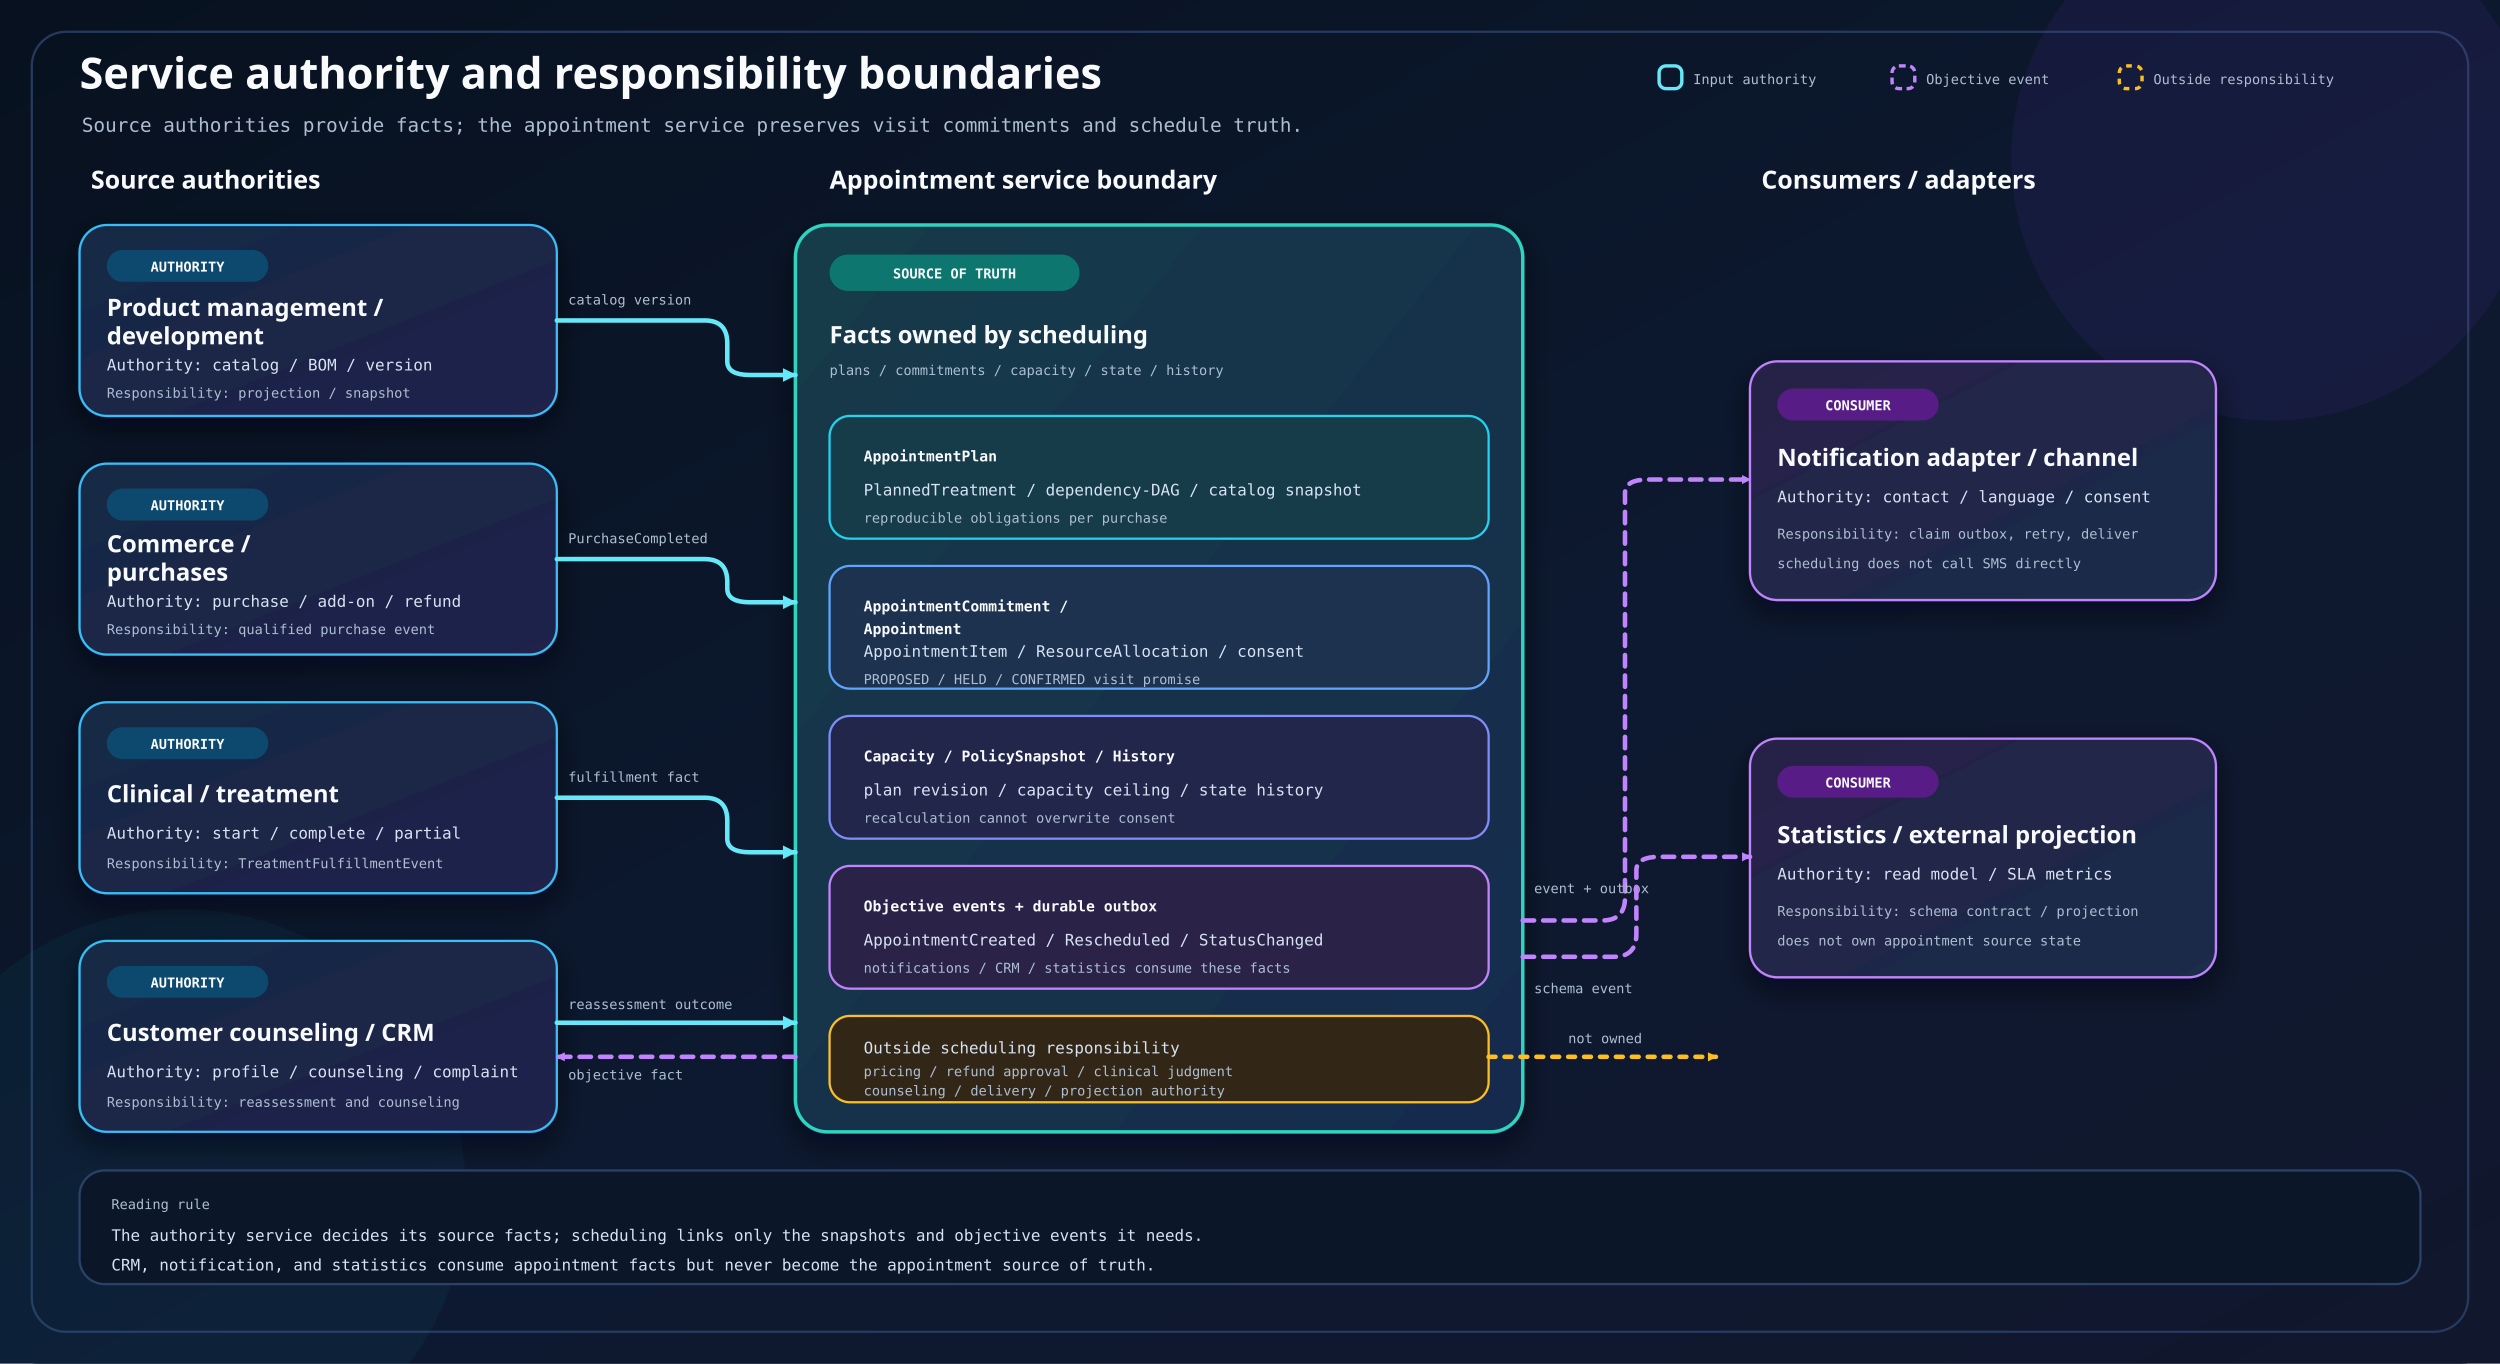
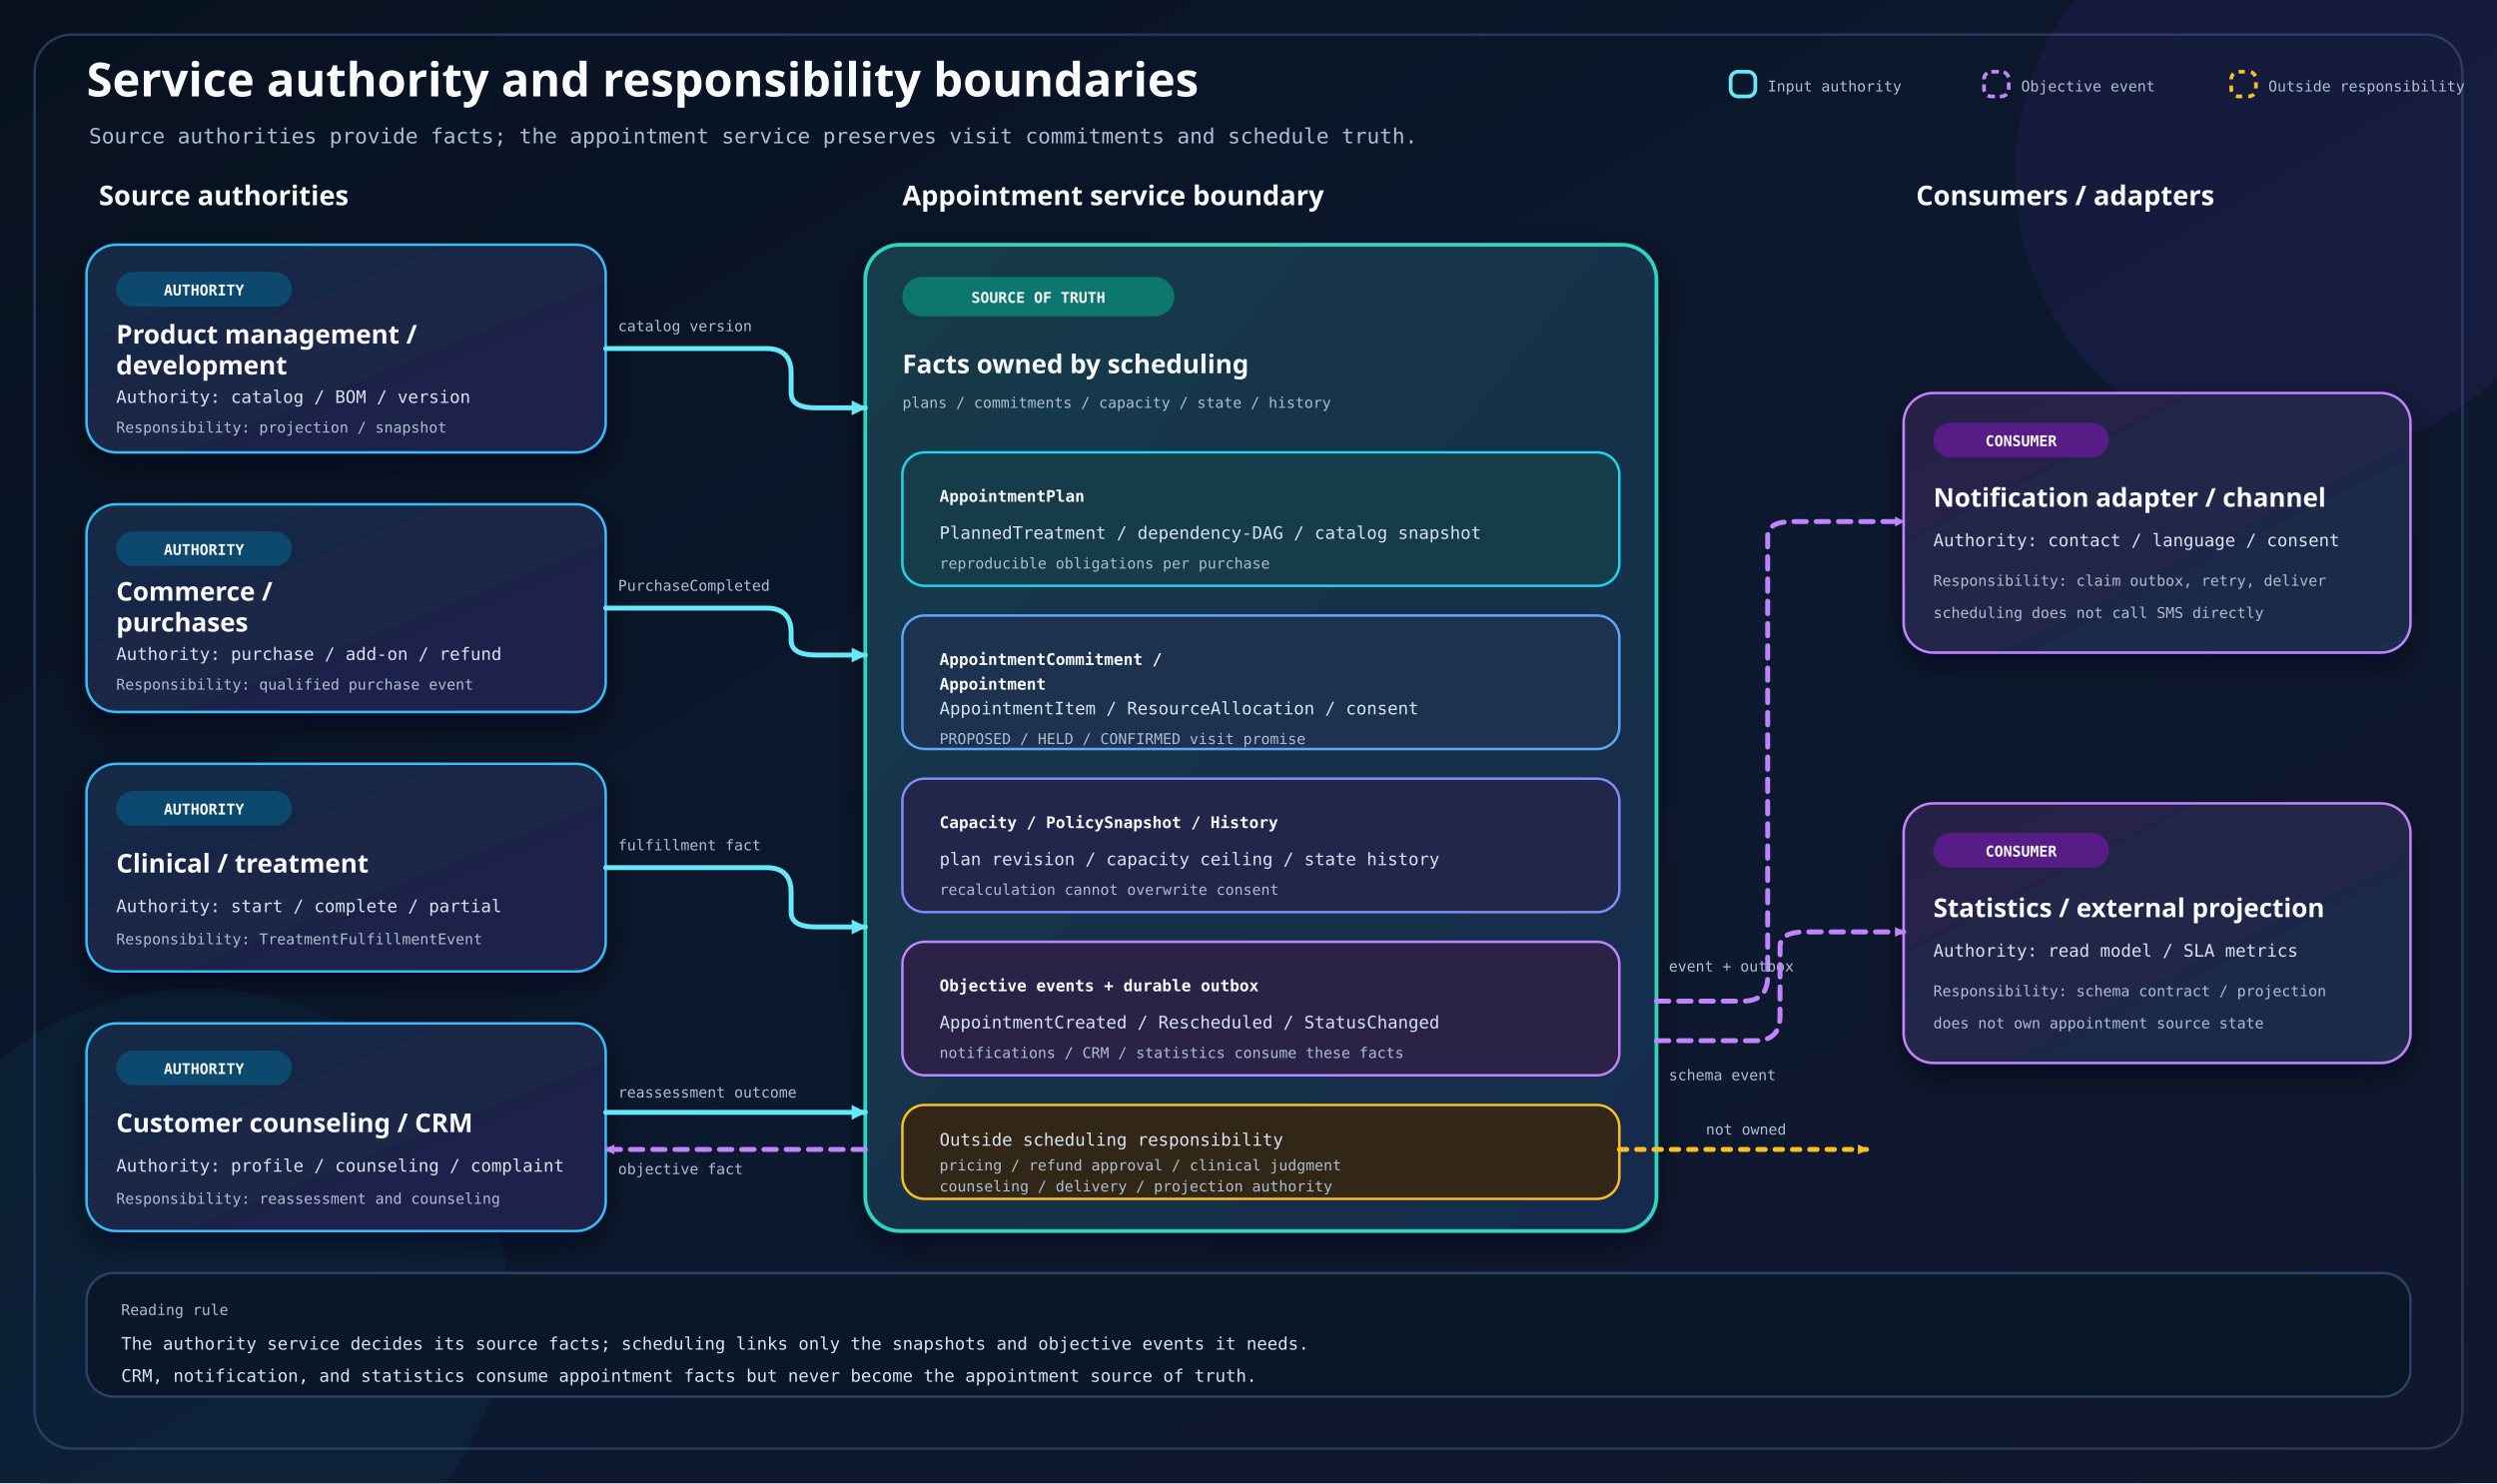
- <svg xmlns="http://www.w3.org/2000/svg" width="2200" height="1200" viewBox="0 0 2200 1200" role="img" aria-labelledby="title desc">
+ <svg xmlns="http://www.w3.org/2000/svg" width="2020" height="1200" viewBox="0 0 2020 1200" role="img" aria-labelledby="title desc">
  <defs>
    <linearGradient id="bg" x1="0" y1="0" x2="1" y2="1">
      <stop offset="0" stop-color="#07111f" />
      <stop offset="0.55" stop-color="#0d1930" />
      <stop offset="1" stop-color="#11172d" />
    </linearGradient>
    <linearGradient id="authorityFill" x1="0" y1="0" x2="1" y2="1">
      <stop offset="0" stop-color="#162b45" />
      <stop offset="1" stop-color="#202049" />
    </linearGradient>
    <linearGradient id="appointmentFill" x1="0" y1="0" x2="1" y2="1">
      <stop offset="0" stop-color="#123b4a" />
      <stop offset="1" stop-color="#192b4d" />
    </linearGradient>
    <linearGradient id="consumerFill" x1="0" y1="0" x2="1" y2="1">
      <stop offset="0" stop-color="#292147" />
      <stop offset="1" stop-color="#192d4a" />
    </linearGradient>
    <filter id="shadow" x="-20%" y="-20%" width="140%" height="150%">
      <feDropShadow dx="0" dy="10" stdDeviation="12" flood-color="#020617" flood-opacity="0.58" />
    </filter>
    <marker id="inputArrow" viewBox="0 0 14 14" markerWidth="14" markerHeight="14" refX="12" refY="7" orient="auto" markerUnits="userSpaceOnUse" data-role="primary" data-size="14x14" data-tip-direction="positive-x">
      <path d="M 1 1 L 13 7 L 1 13 Z" fill="#67e8f9" data-solid-head="true" />
    </marker>
    <marker id="eventArrow" viewBox="0 0 10 10" markerWidth="10" markerHeight="10" refX="8" refY="5" orient="auto" markerUnits="userSpaceOnUse" data-role="secondary" data-size="10x10" data-tip-direction="positive-x">
      <path d="M 1 1 L 9 5 L 1 9 Z" fill="#c084fc" data-solid-head="true" />
    </marker>
    <marker id="boundaryArrow" viewBox="0 0 10 10" markerWidth="10" markerHeight="10" refX="8" refY="5" orient="auto" markerUnits="userSpaceOnUse" data-role="secondary" data-size="10x10" data-tip-direction="positive-x">
      <path d="M 1 1 L 9 5 L 1 9 Z" fill="#fbbf24" data-solid-head="true" />
    </marker>
    <style>
      .title{font-family:"Architects Daughter","goorm Sans",sans-serif;font-size:38px;font-weight:700;fill:#f8fafc}.subtitle{font-family:"Comic Mono","goorm Sans Code",monospace;font-size:17px;fill:#aebed2}.section{font-family:"Architects Daughter","goorm Sans",sans-serif;font-size:22px;font-weight:700;fill:#f8fafc}.card-title{font-family:"Architects Daughter","goorm Sans",sans-serif;font-size:21px;font-weight:700;fill:#f8fafc}.body{font-family:"Comic Mono","goorm Sans Code",monospace;font-size:14px;fill:#d7e3f3}.small{font-family:"Comic Mono","goorm Sans Code",monospace;font-size:12px;fill:#aebed2}.code{font-family:"Comic Mono","goorm Sans Code",monospace;font-size:13px;font-weight:700;fill:#f8fafc}.pill{font-family:"Comic Mono","goorm Sans Code",monospace;font-size:12px;font-weight:700;fill:#f8fafc}.connector{fill:none;stroke-linecap:round;stroke-linejoin:round;stroke-width:4}.input-line{stroke:#67e8f9;marker-end:url(#inputArrow)}.event-line{stroke:#c084fc;stroke-dasharray:10 8;marker-end:url(#eventArrow)}.boundary-line{stroke:#fbbf24;stroke-dasharray:6 8;marker-end:url(#boundaryArrow)}
    </style>
  </defs>
-   <rect width="2200" height="1200" fill="url(#bg)" />
-   <rect width="2200" height="1200" rx="34" fill="url(#bg)" />
-   <rect x="28" y="28" width="2144" height="1144" rx="30" fill="none" stroke="#263a5e" stroke-width="2" />
-   <circle cx="2000" cy="140" r="230" fill="#7c3aed" opacity=".08" />
+   <rect width="2020" height="1200" fill="url(#bg)" />
+   <rect width="2020" height="1200" rx="34" fill="url(#bg)" />
+   <rect x="28" y="28" width="1964" height="1144" rx="30" fill="none" stroke="#263a5e" stroke-width="2" />
+   <circle cx="1860" cy="140" r="230" fill="#7c3aed" opacity=".08" />
  <circle cx="160" cy="1050" r="250" fill="#0891b2" opacity=".07" />
  <text class="title" x="70" y="78">Service authority and responsibility boundaries</text>
  <text class="subtitle" x="72" y="116">Source authorities provide facts; the appointment service preserves visit commitments and schedule truth.</text>
-   <g transform="translate(1460 58)">
+   <g transform="translate(1400 58)">
    <rect x="0" y="0" width="20" height="20" rx="6" fill="none" stroke="#67e8f9" stroke-width="3" />
    <text class="small" x="30" y="16">Input authority</text>
    <rect x="205" y="0" width="20" height="20" rx="6" fill="none" stroke="#c084fc" stroke-width="3" stroke-dasharray="6 4" />
    <text class="small" x="235" y="16">Objective event</text>
    <rect x="405" y="0" width="20" height="20" rx="6" fill="none" stroke="#fbbf24" stroke-width="3" stroke-dasharray="5 5" />
    <text class="small" x="435" y="16">Outside responsibility</text>
  </g>
  <text class="section" x="80" y="166">Source authorities</text>
  <text class="section" x="730" y="166">Appointment service boundary</text>
  <text class="section" x="1550" y="166">Consumers / adapters</text>
  <g filter="url(#shadow)">
    <rect x="70" y="198" width="420" height="168" rx="24" fill="url(#authorityFill)" stroke="#38bdf8" stroke-width="2" />
    <rect x="94" y="220" width="142" height="28" rx="14" fill="#0c4a6e" />
    <text class="pill" x="165" y="239" text-anchor="middle">AUTHORITY</text>
    <text class="card-title" x="94" y="278">
      <tspan x="94" dy="0">Product management /</tspan>
      <tspan x="94" dy="25">development</tspan>
    </text>
    <text class="body" x="94" y="326">Authority: catalog / BOM / version</text>
    <text class="small" x="94" y="350">Responsibility: projection / snapshot</text>
    <rect x="70" y="408" width="420" height="168" rx="24" fill="url(#authorityFill)" stroke="#38bdf8" stroke-width="2" />
    <rect x="94" y="430" width="142" height="28" rx="14" fill="#0c4a6e" />
    <text class="pill" x="165" y="449" text-anchor="middle">AUTHORITY</text>
    <text class="card-title" x="94" y="486">
      <tspan x="94" dy="0">Commerce /</tspan>
      <tspan x="94" dy="25">purchases</tspan>
    </text>
    <text class="body" x="94" y="534">Authority: purchase / add-on / refund</text>
    <text class="small" x="94" y="558">Responsibility: qualified purchase event</text>
    <rect x="70" y="618" width="420" height="168" rx="24" fill="url(#authorityFill)" stroke="#38bdf8" stroke-width="2" />
    <rect x="94" y="640" width="142" height="28" rx="14" fill="#0c4a6e" />
    <text class="pill" x="165" y="659" text-anchor="middle">AUTHORITY</text>
    <text class="card-title" x="94" y="706">Clinical / treatment</text>
    <text class="body" x="94" y="738">Authority: start / complete / partial</text>
    <text class="small" x="94" y="764">Responsibility: TreatmentFulfillmentEvent</text>
    <rect x="70" y="828" width="420" height="168" rx="24" fill="url(#authorityFill)" stroke="#38bdf8" stroke-width="2" />
    <rect x="94" y="850" width="142" height="28" rx="14" fill="#0c4a6e" />
    <text class="pill" x="165" y="869" text-anchor="middle">AUTHORITY</text>
    <text class="card-title" x="94" y="916">Customer counseling / CRM</text>
    <text class="body" x="94" y="948">Authority: profile / counseling / complaint</text>
    <text class="small" x="94" y="974">Responsibility: reassessment and counseling</text>
  </g>
  <g filter="url(#shadow)">
    <rect x="700" y="198" width="640" height="798" rx="28" fill="url(#appointmentFill)" stroke="#2dd4bf" stroke-width="3" />
    <rect x="730" y="224" width="220" height="32" rx="16" fill="#0f766e" />
    <text class="pill" x="840" y="245" text-anchor="middle">SOURCE OF TRUTH</text>
    <text class="card-title" x="730" y="302">Facts owned by scheduling</text>
    <text class="small" x="730" y="330">plans / commitments / capacity / state / history</text>
    <rect x="730" y="366" width="580" height="108" rx="18" fill="#153a4a" stroke="#22d3ee" stroke-width="2" />
    <text class="code" x="760" y="406">AppointmentPlan</text>
    <text class="body" x="760" y="436">PlannedTreatment / dependency-DAG / catalog snapshot</text>
    <text class="small" x="760" y="460">reproducible obligations per purchase</text>
    <rect x="730" y="498" width="580" height="108" rx="18" fill="#1a3150" stroke="#60a5fa" stroke-width="2" />
    <text class="code" x="760" y="538">
      <tspan x="760" dy="0">AppointmentCommitment /</tspan>
      <tspan x="760" dy="20">Appointment</tspan>
    </text>
    <text class="body" x="760" y="578">AppointmentItem / ResourceAllocation / consent</text>
    <text class="small" x="760" y="602">PROPOSED / HELD / CONFIRMED visit promise</text>
    <rect x="730" y="630" width="580" height="108" rx="18" fill="#20264b" stroke="#818cf8" stroke-width="2" />
    <text class="code" x="760" y="670">Capacity / PolicySnapshot / History</text>
    <text class="body" x="760" y="700">plan revision / capacity ceiling / state history</text>
    <text class="small" x="760" y="724">recalculation cannot overwrite consent</text>
    <rect x="730" y="762" width="580" height="108" rx="18" fill="#292347" stroke="#c084fc" stroke-width="2" />
    <text class="code" x="760" y="802">Objective events + durable outbox</text>
    <text class="body" x="760" y="832">AppointmentCreated / Rescheduled / StatusChanged</text>
    <text class="small" x="760" y="856">notifications / CRM / statistics consume these facts</text>
    <rect x="730" y="894" width="580" height="76" rx="18" fill="#332817" stroke="#fbbf24" stroke-width="2" />
    <text class="body" x="760" y="927">Outside scheduling responsibility</text>
    <text class="small" x="760" y="947">
      <tspan x="760" dy="0">pricing / refund approval / clinical judgment</tspan>
      <tspan x="760" dy="17">counseling / delivery / projection authority</tspan>
    </text>
  </g>
  <g filter="url(#shadow)">
    <rect x="1540" y="318" width="410" height="210" rx="24" fill="url(#consumerFill)" stroke="#c084fc" stroke-width="2" />
    <rect x="1564" y="342" width="142" height="28" rx="14" fill="#581c87" />
    <text class="pill" x="1635" y="361" text-anchor="middle">CONSUMER</text>
    <text class="card-title" x="1564" y="410">Notification adapter / channel</text>
    <text class="body" x="1564" y="442">Authority: contact / language / consent</text>
    <text class="small" x="1564" y="474">Responsibility: claim outbox, retry, deliver</text>
    <text class="small" x="1564" y="500">scheduling does not call SMS directly</text>
    <rect x="1540" y="650" width="410" height="210" rx="24" fill="url(#consumerFill)" stroke="#c084fc" stroke-width="2" />
    <rect x="1564" y="674" width="142" height="28" rx="14" fill="#581c87" />
    <text class="pill" x="1635" y="693" text-anchor="middle">CONSUMER</text>
    <text class="card-title" x="1564" y="742">Statistics / external projection</text>
    <text class="body" x="1564" y="774">Authority: read model / SLA metrics</text>
    <text class="small" x="1564" y="806">Responsibility: schema contract / projection</text>
    <text class="small" x="1564" y="832">does not own appointment source state</text>
  </g>
  <g>
    <path class="connector input-line" data-connector="product-input" d="M 490 282 H 620 Q 640 282 640 302 V 318 Q 640 330 660 330 H 700" />
    <text class="small" x="500" y="268">catalog version</text>
    <path class="connector input-line" data-connector="commerce-input" d="M 490 492 H 620 Q 640 492 640 512 V 518 Q 640 530 660 530 H 700" />
    <text class="small" x="500" y="478">PurchaseCompleted</text>
    <path class="connector input-line" data-connector="clinical-input" d="M 490 702 H 620 Q 640 702 640 722 V 738 Q 640 750 660 750 H 700" />
    <text class="small" x="500" y="688">fulfillment fact</text>
    <path class="connector input-line" data-connector="crm-input" d="M 490 900 H 700" />
    <text class="small" x="500" y="888">reassessment outcome</text>
    <path class="connector event-line" data-connector="notification-output" d="M 1340 810 H 1410 Q 1430 810 1430 790 V 434 Q 1430 422 1450 422 H 1540" />
    <text class="small" x="1350" y="786">event + outbox</text>
    <path class="connector event-line" data-connector="statistics-output" d="M 1340 842 H 1420 Q 1440 842 1440 822 V 766 Q 1440 754 1460 754 H 1540" />
    <text class="small" x="1350" y="874">schema event</text>
    <path class="connector event-line" data-connector="crm-output" d="M 700 930 H 490" />
    <text class="small" x="500" y="950">objective fact</text>
    <path class="connector boundary-line" data-connector="boundary-reminder" d="M 1310 930 H 1510" />
    <text class="small" x="1380" y="918">not owned</text>
  </g>
-   <rect x="70" y="1030" width="2060" height="100" rx="22" fill="#0b1628" stroke="#2b4168" stroke-width="2" />
+   <rect x="70" y="1030" width="1880" height="100" rx="22" fill="#0b1628" stroke="#2b4168" stroke-width="2" />
  <text class="small" x="98" y="1064">Reading rule</text>
  <text class="body" x="98" y="1092">The authority service decides its source facts; scheduling links only the snapshots and objective events it needs.</text>
  <text class="body" x="98" y="1118">CRM, notification, and statistics consume appointment facts but never become the appointment source of truth.</text>
</svg>
